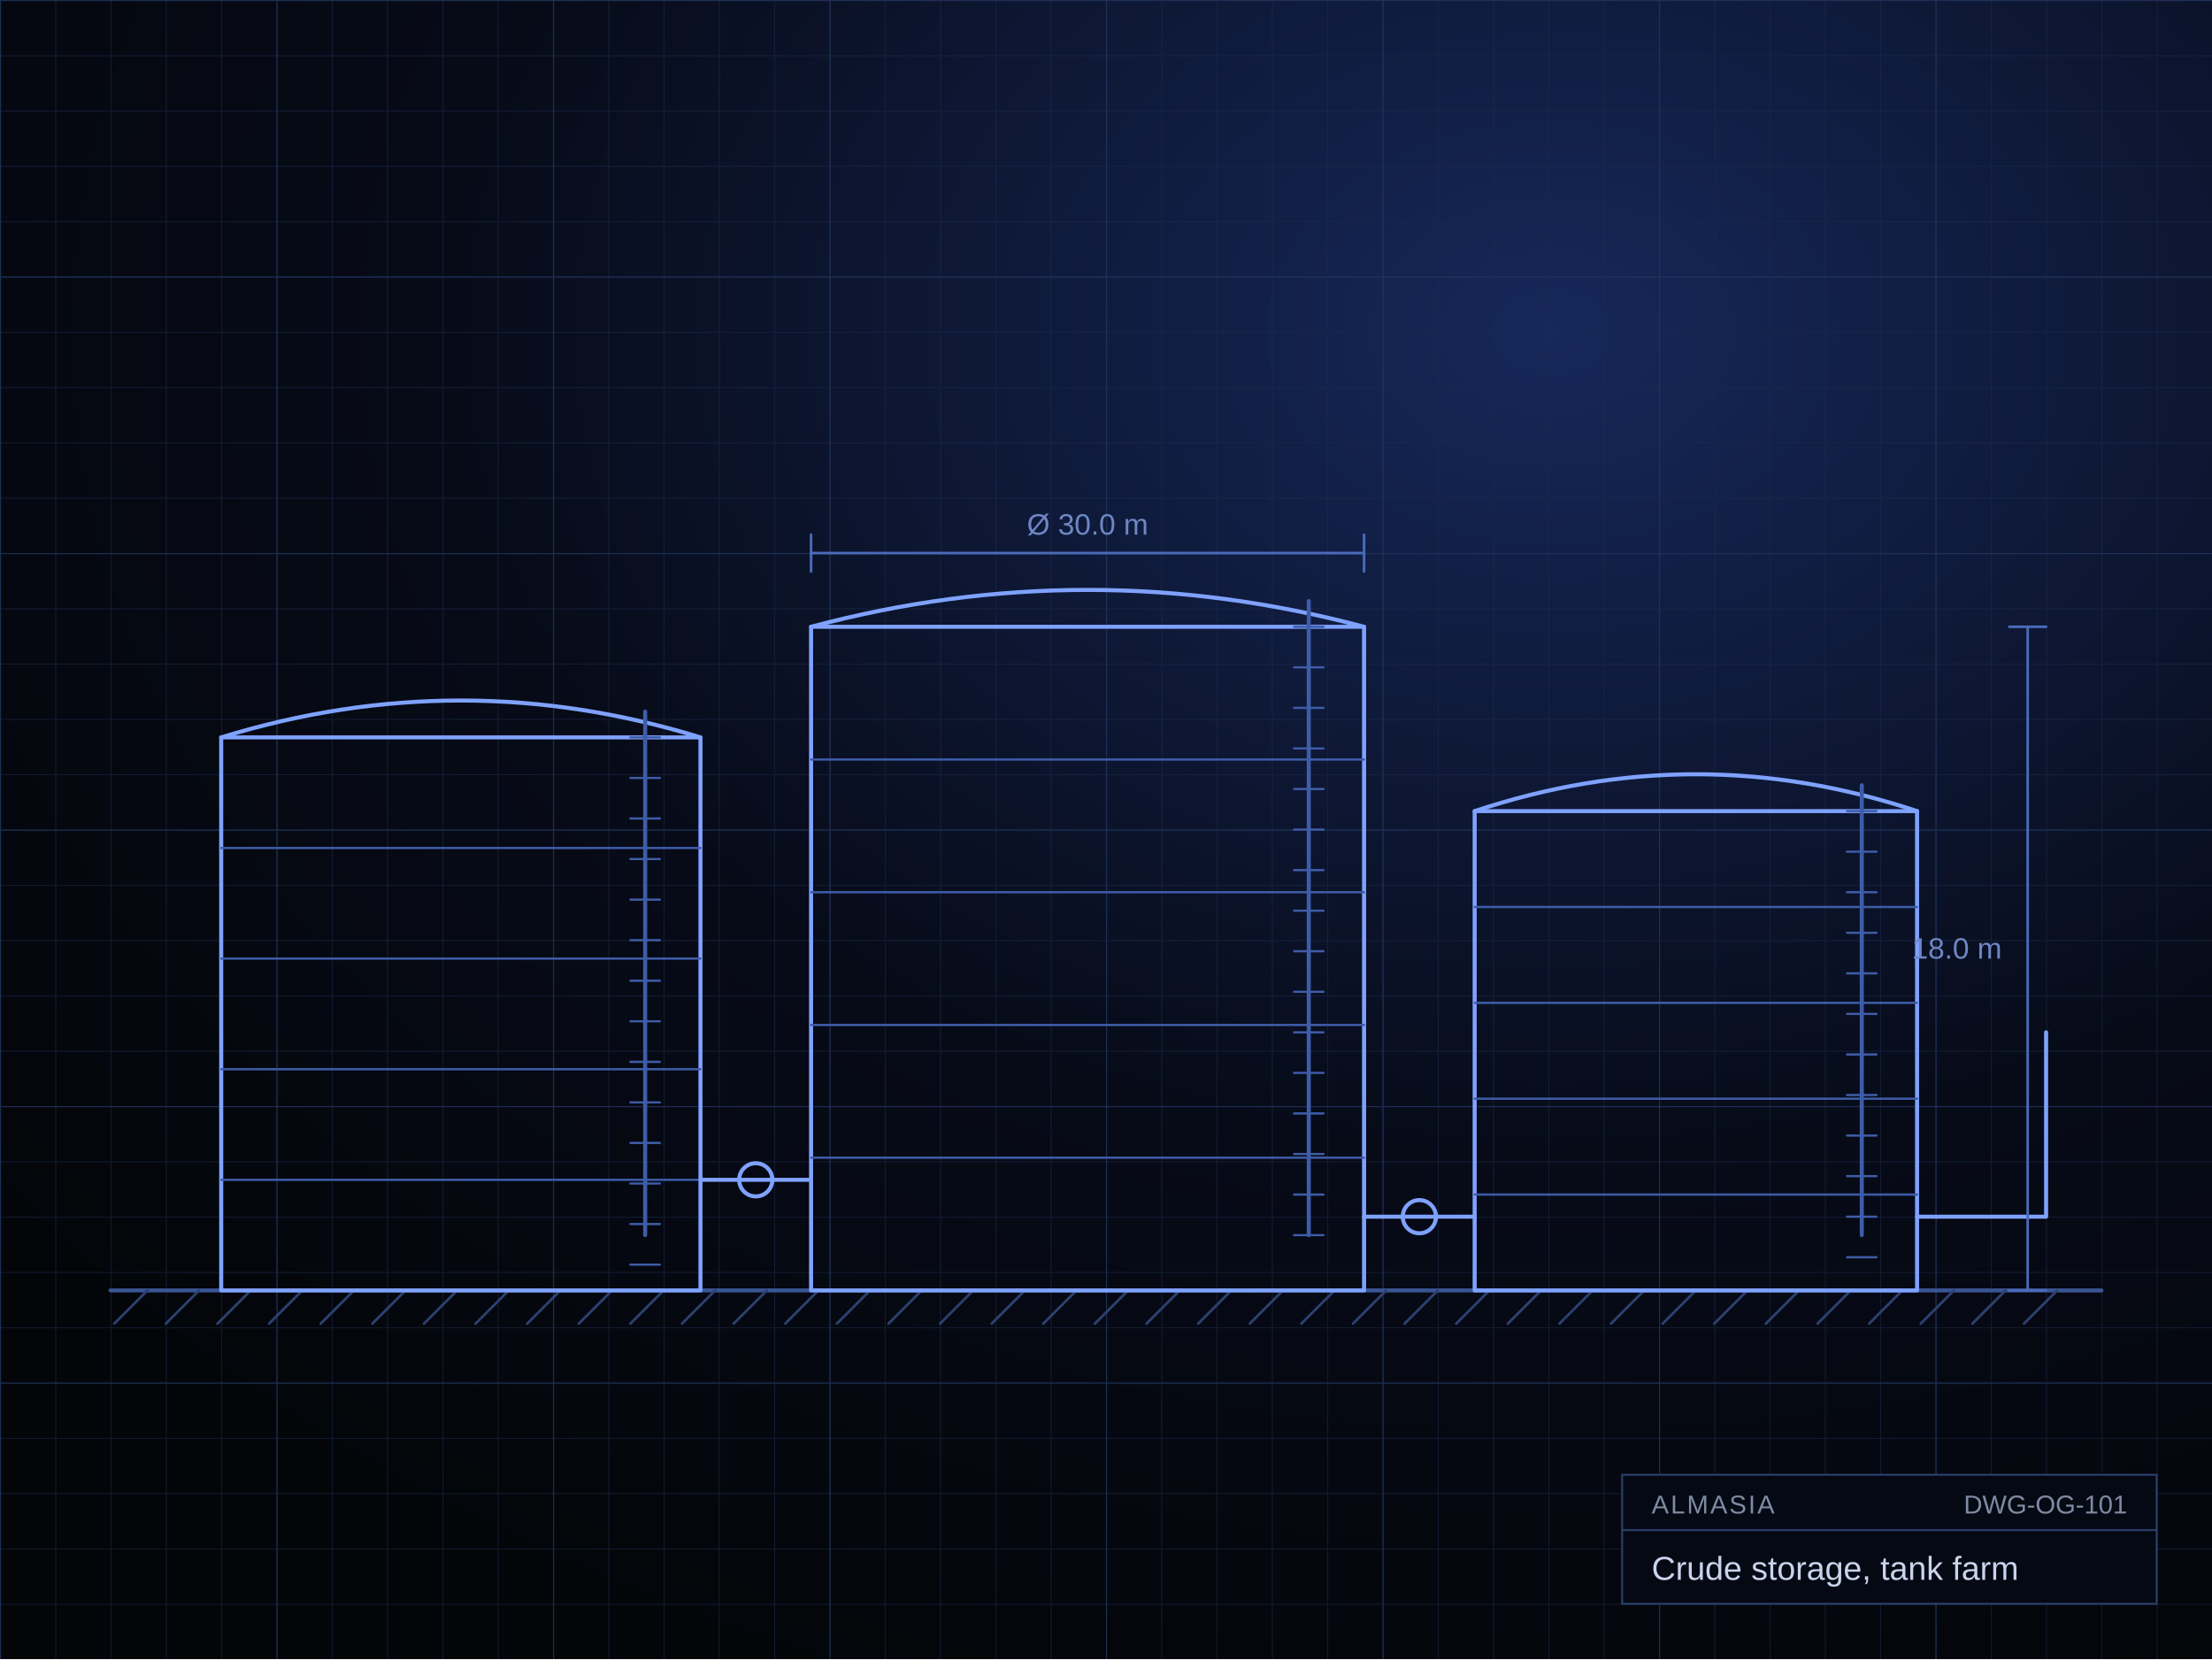
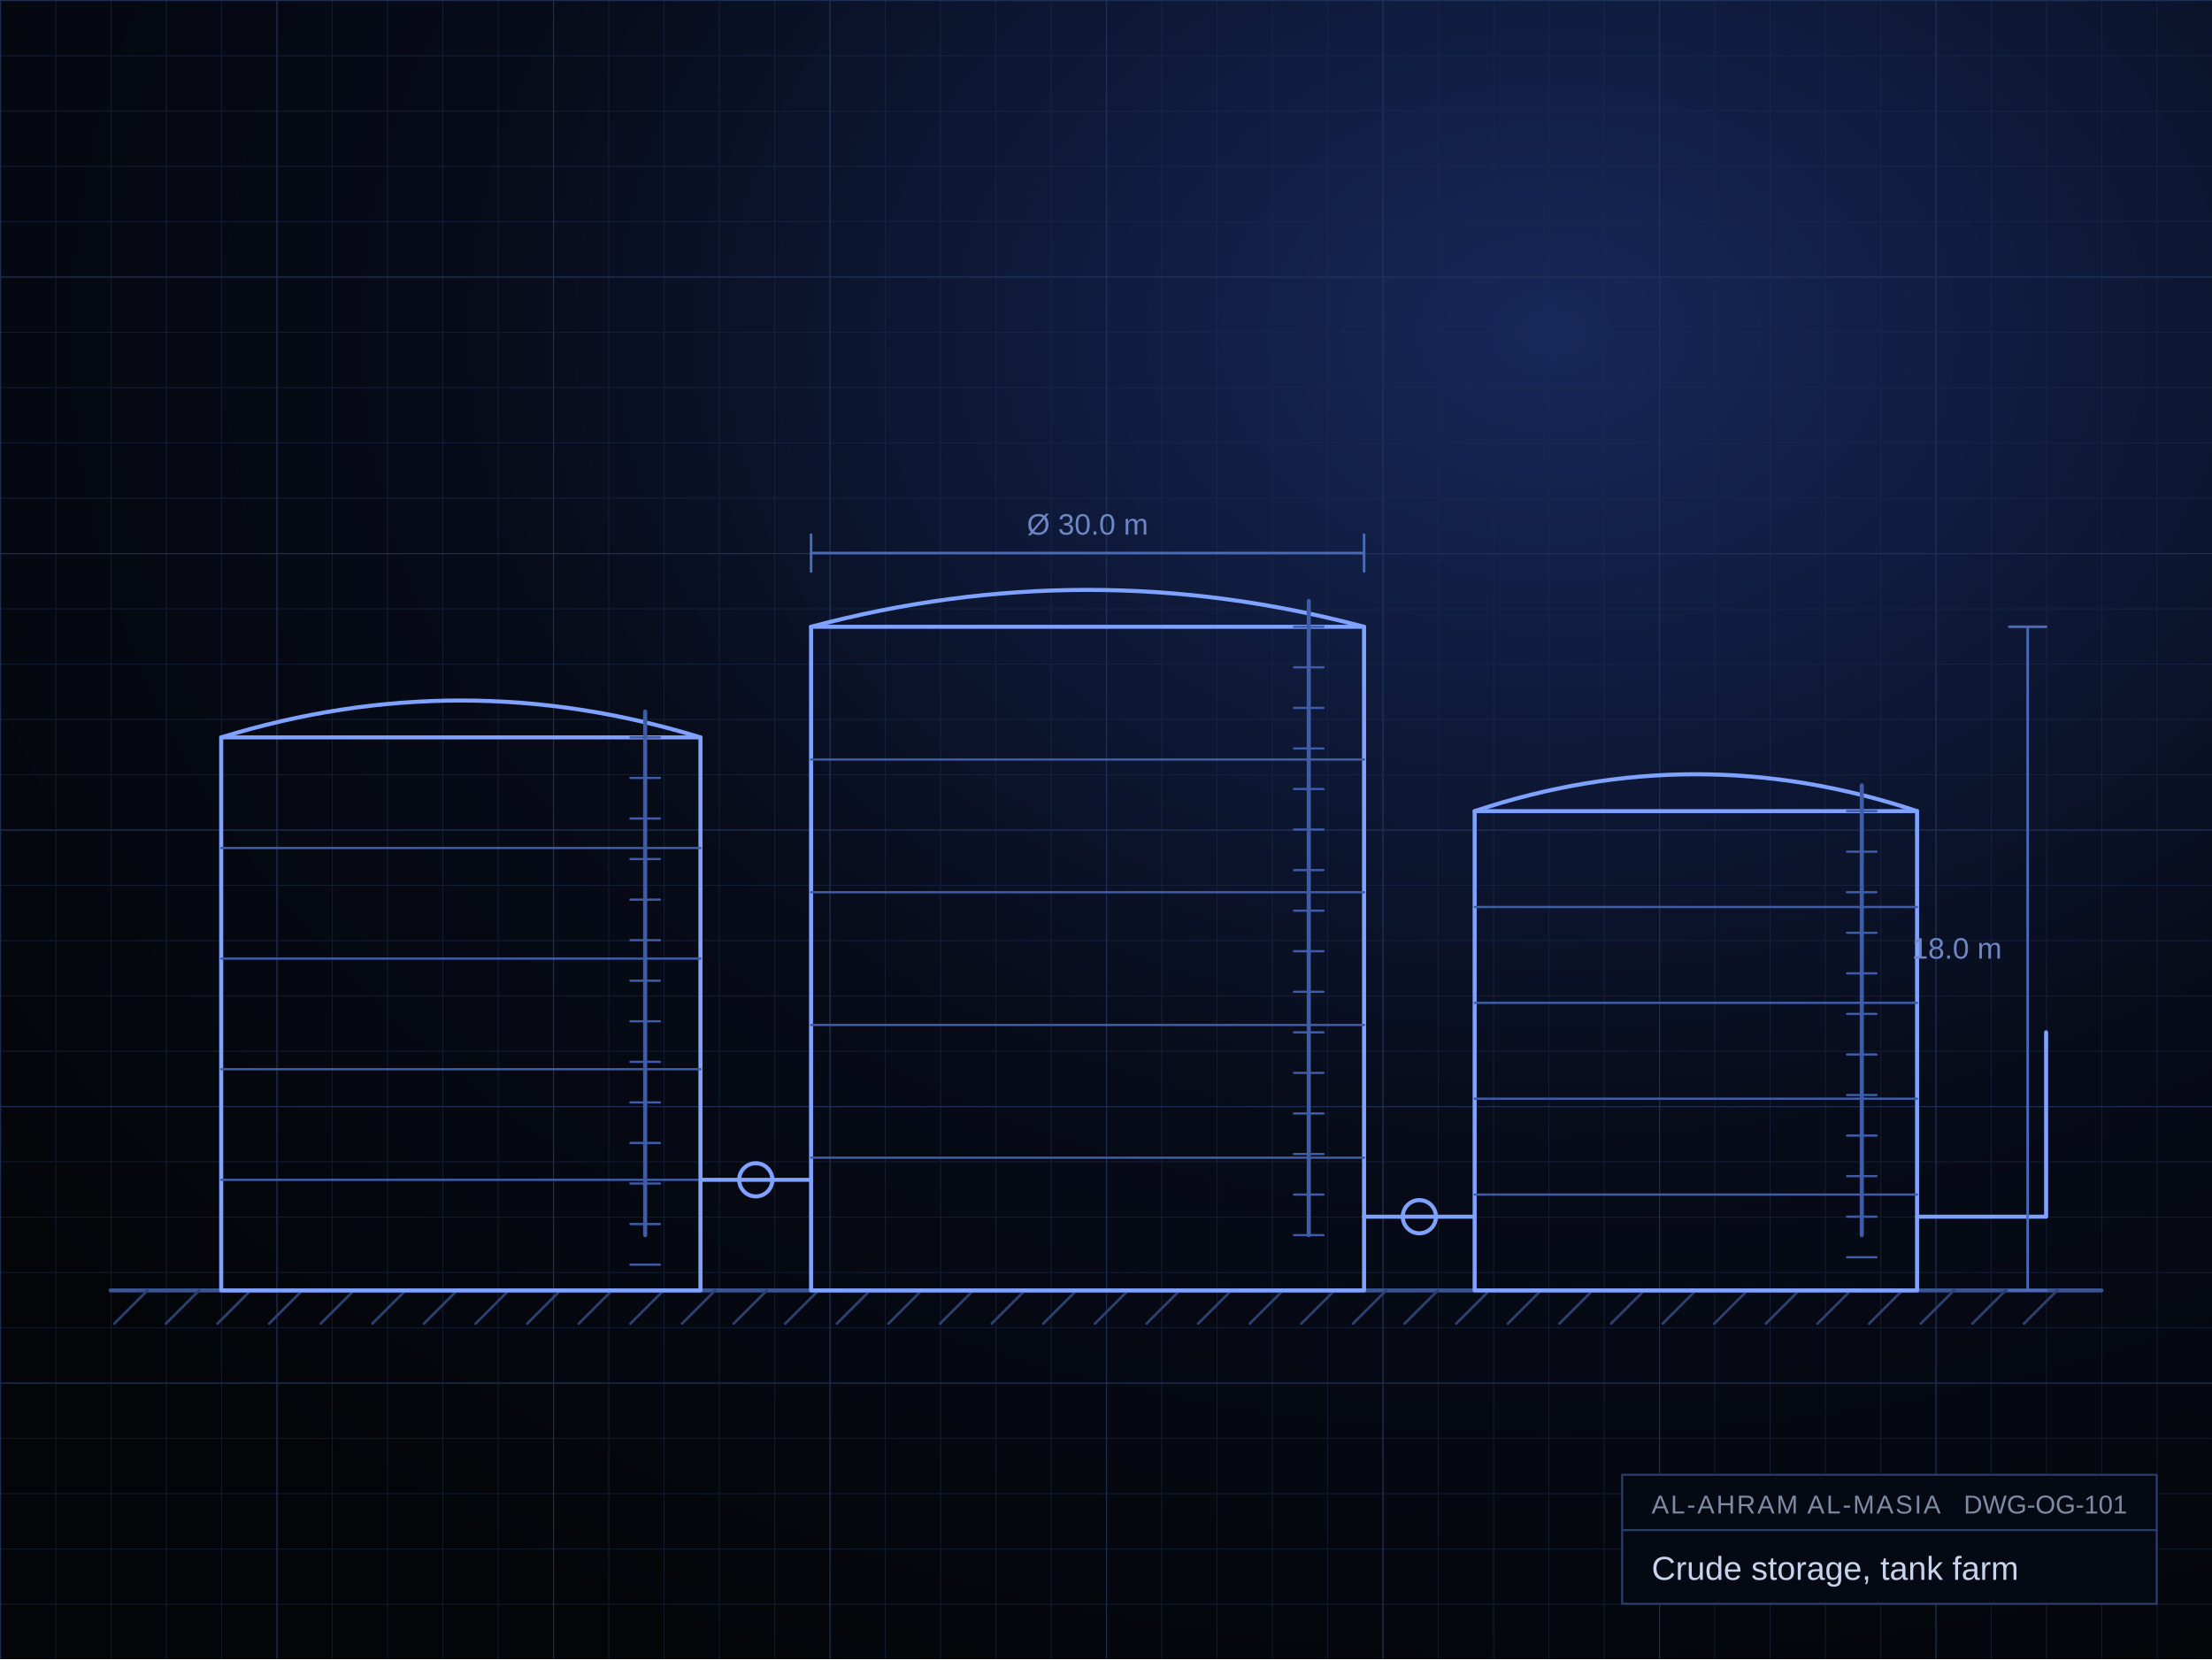
<svg xmlns="http://www.w3.org/2000/svg" viewBox="0 0 1200 900" role="img" aria-label="Crude storage, tank farm">
  <defs>
    <pattern id="g" width="30" height="30" patternUnits="userSpaceOnUse">
      <path d="M30 0H0V30" fill="none" stroke="#1B2A4A" stroke-width="1" />
    </pattern>
    <pattern id="G" width="150" height="150" patternUnits="userSpaceOnUse">
      <path d="M150 0H0V150" fill="none" stroke="#22365F" stroke-width="1.2" />
    </pattern>
    <radialGradient id="l" cx="70%" cy="20%" r="90%">
      <stop offset="0" stop-color="#16285A" />
      <stop offset=".55" stop-color="#070B18" />
      <stop offset="1" stop-color="#030508" />
    </radialGradient>
  </defs>
  <rect width="1200" height="900" fill="url(#l)" />
  <rect width="1200" height="900" fill="url(#g)" opacity=".55" />
  <rect width="1200" height="900" fill="url(#G)" opacity=".7" />
  <g fill="none" stroke="#7FA2FF" stroke-width="2.2" stroke-linecap="round" stroke-linejoin="round">
    <line x1="60" y1="700" x2="1140" y2="700" stroke="#3A5594" />
    <line x1="80" y1="700" x2="62" y2="718" stroke="#2C4170" stroke-width="1.4" />
    <line x1="108" y1="700" x2="90" y2="718" stroke="#2C4170" stroke-width="1.4" />
    <line x1="136" y1="700" x2="118" y2="718" stroke="#2C4170" stroke-width="1.4" />
    <line x1="164" y1="700" x2="146" y2="718" stroke="#2C4170" stroke-width="1.4" />
    <line x1="192" y1="700" x2="174" y2="718" stroke="#2C4170" stroke-width="1.4" />
    <line x1="220" y1="700" x2="202" y2="718" stroke="#2C4170" stroke-width="1.4" />
    <line x1="248" y1="700" x2="230" y2="718" stroke="#2C4170" stroke-width="1.4" />
    <line x1="276" y1="700" x2="258" y2="718" stroke="#2C4170" stroke-width="1.4" />
    <line x1="304" y1="700" x2="286" y2="718" stroke="#2C4170" stroke-width="1.4" />
    <line x1="332" y1="700" x2="314" y2="718" stroke="#2C4170" stroke-width="1.4" />
    <line x1="360" y1="700" x2="342" y2="718" stroke="#2C4170" stroke-width="1.4" />
    <line x1="388" y1="700" x2="370" y2="718" stroke="#2C4170" stroke-width="1.4" />
    <line x1="416" y1="700" x2="398" y2="718" stroke="#2C4170" stroke-width="1.4" />
    <line x1="444" y1="700" x2="426" y2="718" stroke="#2C4170" stroke-width="1.4" />
    <line x1="472" y1="700" x2="454" y2="718" stroke="#2C4170" stroke-width="1.4" />
    <line x1="500" y1="700" x2="482" y2="718" stroke="#2C4170" stroke-width="1.4" />
    <line x1="528" y1="700" x2="510" y2="718" stroke="#2C4170" stroke-width="1.4" />
    <line x1="556" y1="700" x2="538" y2="718" stroke="#2C4170" stroke-width="1.4" />
    <line x1="584" y1="700" x2="566" y2="718" stroke="#2C4170" stroke-width="1.4" />
    <line x1="612" y1="700" x2="594" y2="718" stroke="#2C4170" stroke-width="1.4" />
    <line x1="640" y1="700" x2="622" y2="718" stroke="#2C4170" stroke-width="1.4" />
    <line x1="668" y1="700" x2="650" y2="718" stroke="#2C4170" stroke-width="1.4" />
    <line x1="696" y1="700" x2="678" y2="718" stroke="#2C4170" stroke-width="1.4" />
    <line x1="724" y1="700" x2="706" y2="718" stroke="#2C4170" stroke-width="1.4" />
    <line x1="752" y1="700" x2="734" y2="718" stroke="#2C4170" stroke-width="1.4" />
    <line x1="780" y1="700" x2="762" y2="718" stroke="#2C4170" stroke-width="1.4" />
    <line x1="808" y1="700" x2="790" y2="718" stroke="#2C4170" stroke-width="1.4" />
    <line x1="836" y1="700" x2="818" y2="718" stroke="#2C4170" stroke-width="1.4" />
    <line x1="864" y1="700" x2="846" y2="718" stroke="#2C4170" stroke-width="1.4" />
    <line x1="892" y1="700" x2="874" y2="718" stroke="#2C4170" stroke-width="1.4" />
    <line x1="920" y1="700" x2="902" y2="718" stroke="#2C4170" stroke-width="1.4" />
    <line x1="948" y1="700" x2="930" y2="718" stroke="#2C4170" stroke-width="1.4" />
    <line x1="976" y1="700" x2="958" y2="718" stroke="#2C4170" stroke-width="1.4" />
    <line x1="1004" y1="700" x2="986" y2="718" stroke="#2C4170" stroke-width="1.4" />
    <line x1="1032" y1="700" x2="1014" y2="718" stroke="#2C4170" stroke-width="1.4" />
    <line x1="1060" y1="700" x2="1042" y2="718" stroke="#2C4170" stroke-width="1.4" />
    <line x1="1088" y1="700" x2="1070" y2="718" stroke="#2C4170" stroke-width="1.4" />
    <line x1="1116" y1="700" x2="1098" y2="718" stroke="#2C4170" stroke-width="1.4" />
    <rect x="120" y="400" width="260" height="300" />
    <path d="M120 400 Q250.0 360 380 400" />
    <line x1="120" y1="640.0" x2="380" y2="640.0" stroke="#3E5CA8" stroke-width="1.2" />
    <line x1="120" y1="580.0" x2="380" y2="580.0" stroke="#3E5CA8" stroke-width="1.2" />
    <line x1="120" y1="520.0" x2="380" y2="520.0" stroke="#3E5CA8" stroke-width="1.2" />
    <line x1="120" y1="460.0" x2="380" y2="460.0" stroke="#3E5CA8" stroke-width="1.2" />
    <path d="M350 386 V670" stroke="#3E5CA8" />
    <line x1="342" y1="400" x2="358" y2="400" stroke="#3E5CA8" stroke-width="1.2" />
    <line x1="342" y1="422" x2="358" y2="422" stroke="#3E5CA8" stroke-width="1.2" />
    <line x1="342" y1="444" x2="358" y2="444" stroke="#3E5CA8" stroke-width="1.2" />
    <line x1="342" y1="466" x2="358" y2="466" stroke="#3E5CA8" stroke-width="1.2" />
    <line x1="342" y1="488" x2="358" y2="488" stroke="#3E5CA8" stroke-width="1.2" />
    <line x1="342" y1="510" x2="358" y2="510" stroke="#3E5CA8" stroke-width="1.2" />
    <line x1="342" y1="532" x2="358" y2="532" stroke="#3E5CA8" stroke-width="1.2" />
    <line x1="342" y1="554" x2="358" y2="554" stroke="#3E5CA8" stroke-width="1.2" />
    <line x1="342" y1="576" x2="358" y2="576" stroke="#3E5CA8" stroke-width="1.2" />
    <line x1="342" y1="598" x2="358" y2="598" stroke="#3E5CA8" stroke-width="1.2" />
    <line x1="342" y1="620" x2="358" y2="620" stroke="#3E5CA8" stroke-width="1.2" />
    <line x1="342" y1="642" x2="358" y2="642" stroke="#3E5CA8" stroke-width="1.2" />
    <line x1="342" y1="664" x2="358" y2="664" stroke="#3E5CA8" stroke-width="1.2" />
    <line x1="342" y1="686" x2="358" y2="686" stroke="#3E5CA8" stroke-width="1.2" />
    <rect x="440" y="340" width="300" height="360" />
    <path d="M440 340 Q590.0 300 740 340" />
    <line x1="440" y1="628.0" x2="740" y2="628.0" stroke="#3E5CA8" stroke-width="1.2" />
    <line x1="440" y1="556.0" x2="740" y2="556.0" stroke="#3E5CA8" stroke-width="1.2" />
    <line x1="440" y1="484.0" x2="740" y2="484.0" stroke="#3E5CA8" stroke-width="1.2" />
    <line x1="440" y1="412.0" x2="740" y2="412.0" stroke="#3E5CA8" stroke-width="1.2" />
    <path d="M710 326 V670" stroke="#3E5CA8" />
    <line x1="702" y1="340" x2="718" y2="340" stroke="#3E5CA8" stroke-width="1.2" />
    <line x1="702" y1="362" x2="718" y2="362" stroke="#3E5CA8" stroke-width="1.2" />
    <line x1="702" y1="384" x2="718" y2="384" stroke="#3E5CA8" stroke-width="1.2" />
    <line x1="702" y1="406" x2="718" y2="406" stroke="#3E5CA8" stroke-width="1.2" />
    <line x1="702" y1="428" x2="718" y2="428" stroke="#3E5CA8" stroke-width="1.2" />
    <line x1="702" y1="450" x2="718" y2="450" stroke="#3E5CA8" stroke-width="1.2" />
    <line x1="702" y1="472" x2="718" y2="472" stroke="#3E5CA8" stroke-width="1.2" />
    <line x1="702" y1="494" x2="718" y2="494" stroke="#3E5CA8" stroke-width="1.2" />
    <line x1="702" y1="516" x2="718" y2="516" stroke="#3E5CA8" stroke-width="1.2" />
    <line x1="702" y1="538" x2="718" y2="538" stroke="#3E5CA8" stroke-width="1.2" />
    <line x1="702" y1="560" x2="718" y2="560" stroke="#3E5CA8" stroke-width="1.2" />
    <line x1="702" y1="582" x2="718" y2="582" stroke="#3E5CA8" stroke-width="1.2" />
    <line x1="702" y1="604" x2="718" y2="604" stroke="#3E5CA8" stroke-width="1.2" />
    <line x1="702" y1="626" x2="718" y2="626" stroke="#3E5CA8" stroke-width="1.2" />
    <line x1="702" y1="648" x2="718" y2="648" stroke="#3E5CA8" stroke-width="1.2" />
    <line x1="702" y1="670" x2="718" y2="670" stroke="#3E5CA8" stroke-width="1.2" />
    <rect x="800" y="440" width="240" height="260" />
    <path d="M800 440 Q920.0 400 1040 440" />
    <line x1="800" y1="648.0" x2="1040" y2="648.0" stroke="#3E5CA8" stroke-width="1.2" />
    <line x1="800" y1="596.0" x2="1040" y2="596.0" stroke="#3E5CA8" stroke-width="1.2" />
    <line x1="800" y1="544.0" x2="1040" y2="544.0" stroke="#3E5CA8" stroke-width="1.2" />
    <line x1="800" y1="492.0" x2="1040" y2="492.0" stroke="#3E5CA8" stroke-width="1.2" />
    <path d="M1010 426 V670" stroke="#3E5CA8" />
    <line x1="1002" y1="440" x2="1018" y2="440" stroke="#3E5CA8" stroke-width="1.2" />
    <line x1="1002" y1="462" x2="1018" y2="462" stroke="#3E5CA8" stroke-width="1.2" />
    <line x1="1002" y1="484" x2="1018" y2="484" stroke="#3E5CA8" stroke-width="1.2" />
    <line x1="1002" y1="506" x2="1018" y2="506" stroke="#3E5CA8" stroke-width="1.2" />
    <line x1="1002" y1="528" x2="1018" y2="528" stroke="#3E5CA8" stroke-width="1.2" />
    <line x1="1002" y1="550" x2="1018" y2="550" stroke="#3E5CA8" stroke-width="1.2" />
    <line x1="1002" y1="572" x2="1018" y2="572" stroke="#3E5CA8" stroke-width="1.2" />
    <line x1="1002" y1="594" x2="1018" y2="594" stroke="#3E5CA8" stroke-width="1.2" />
    <line x1="1002" y1="616" x2="1018" y2="616" stroke="#3E5CA8" stroke-width="1.2" />
    <line x1="1002" y1="638" x2="1018" y2="638" stroke="#3E5CA8" stroke-width="1.2" />
    <line x1="1002" y1="660" x2="1018" y2="660" stroke="#3E5CA8" stroke-width="1.2" />
    <line x1="1002" y1="682" x2="1018" y2="682" stroke="#3E5CA8" stroke-width="1.2" />
    <path d="M380 640 H440 M740 660 H800 M1040 660 H1110 V560" />
    <circle cx="410" cy="640" r="9" />
    <circle cx="770" cy="660" r="9" />
    <g stroke="#4A6BB8" stroke-width="1.4">
      <line x1="440" y1="300" x2="740" y2="300" />
      <line x1="440" y1="290" x2="440" y2="310" />
      <line x1="740" y1="290" x2="740" y2="310" />
    </g>
    <text x="590.0" y="290" fill="#6E86C4" stroke="none" font-family="Manrope, Arial" font-size="16" text-anchor="middle">Ø 30.0 m</text>
    <g stroke="#4A6BB8" stroke-width="1.4">
      <line x1="1100" y1="340" x2="1100" y2="700" />
      <line x1="1090" y1="340" x2="1110" y2="340" />
      <line x1="1090" y1="700" x2="1110" y2="700" />
    </g>
    <text x="1086" y="520.0" fill="#6E86C4" stroke="none" font-family="Manrope, Arial" font-size="16" text-anchor="end">18.0 m</text>
  </g>
  <g font-family="Manrope, Arial, sans-serif" fill="#7F8BA3" font-size="18">
    <rect x="880" y="800" width="290" height="70" fill="#050913" stroke="#2C4170" />
    <line x1="880" y1="830" x2="1170" y2="830" stroke="#2C4170" />
-     <text x="896" y="821" font-size="14" letter-spacing="1">ALMASIA</text>
+     <text x="896" y="821" font-size="14" letter-spacing="1">AL-AHRAM AL-MASIA</text>
    <text x="1154" y="821" font-size="14" text-anchor="end">DWG-OG-101</text>
    <text x="896" y="857" fill="#C9D4EC">Crude storage, tank farm</text>
  </g>
</svg>
